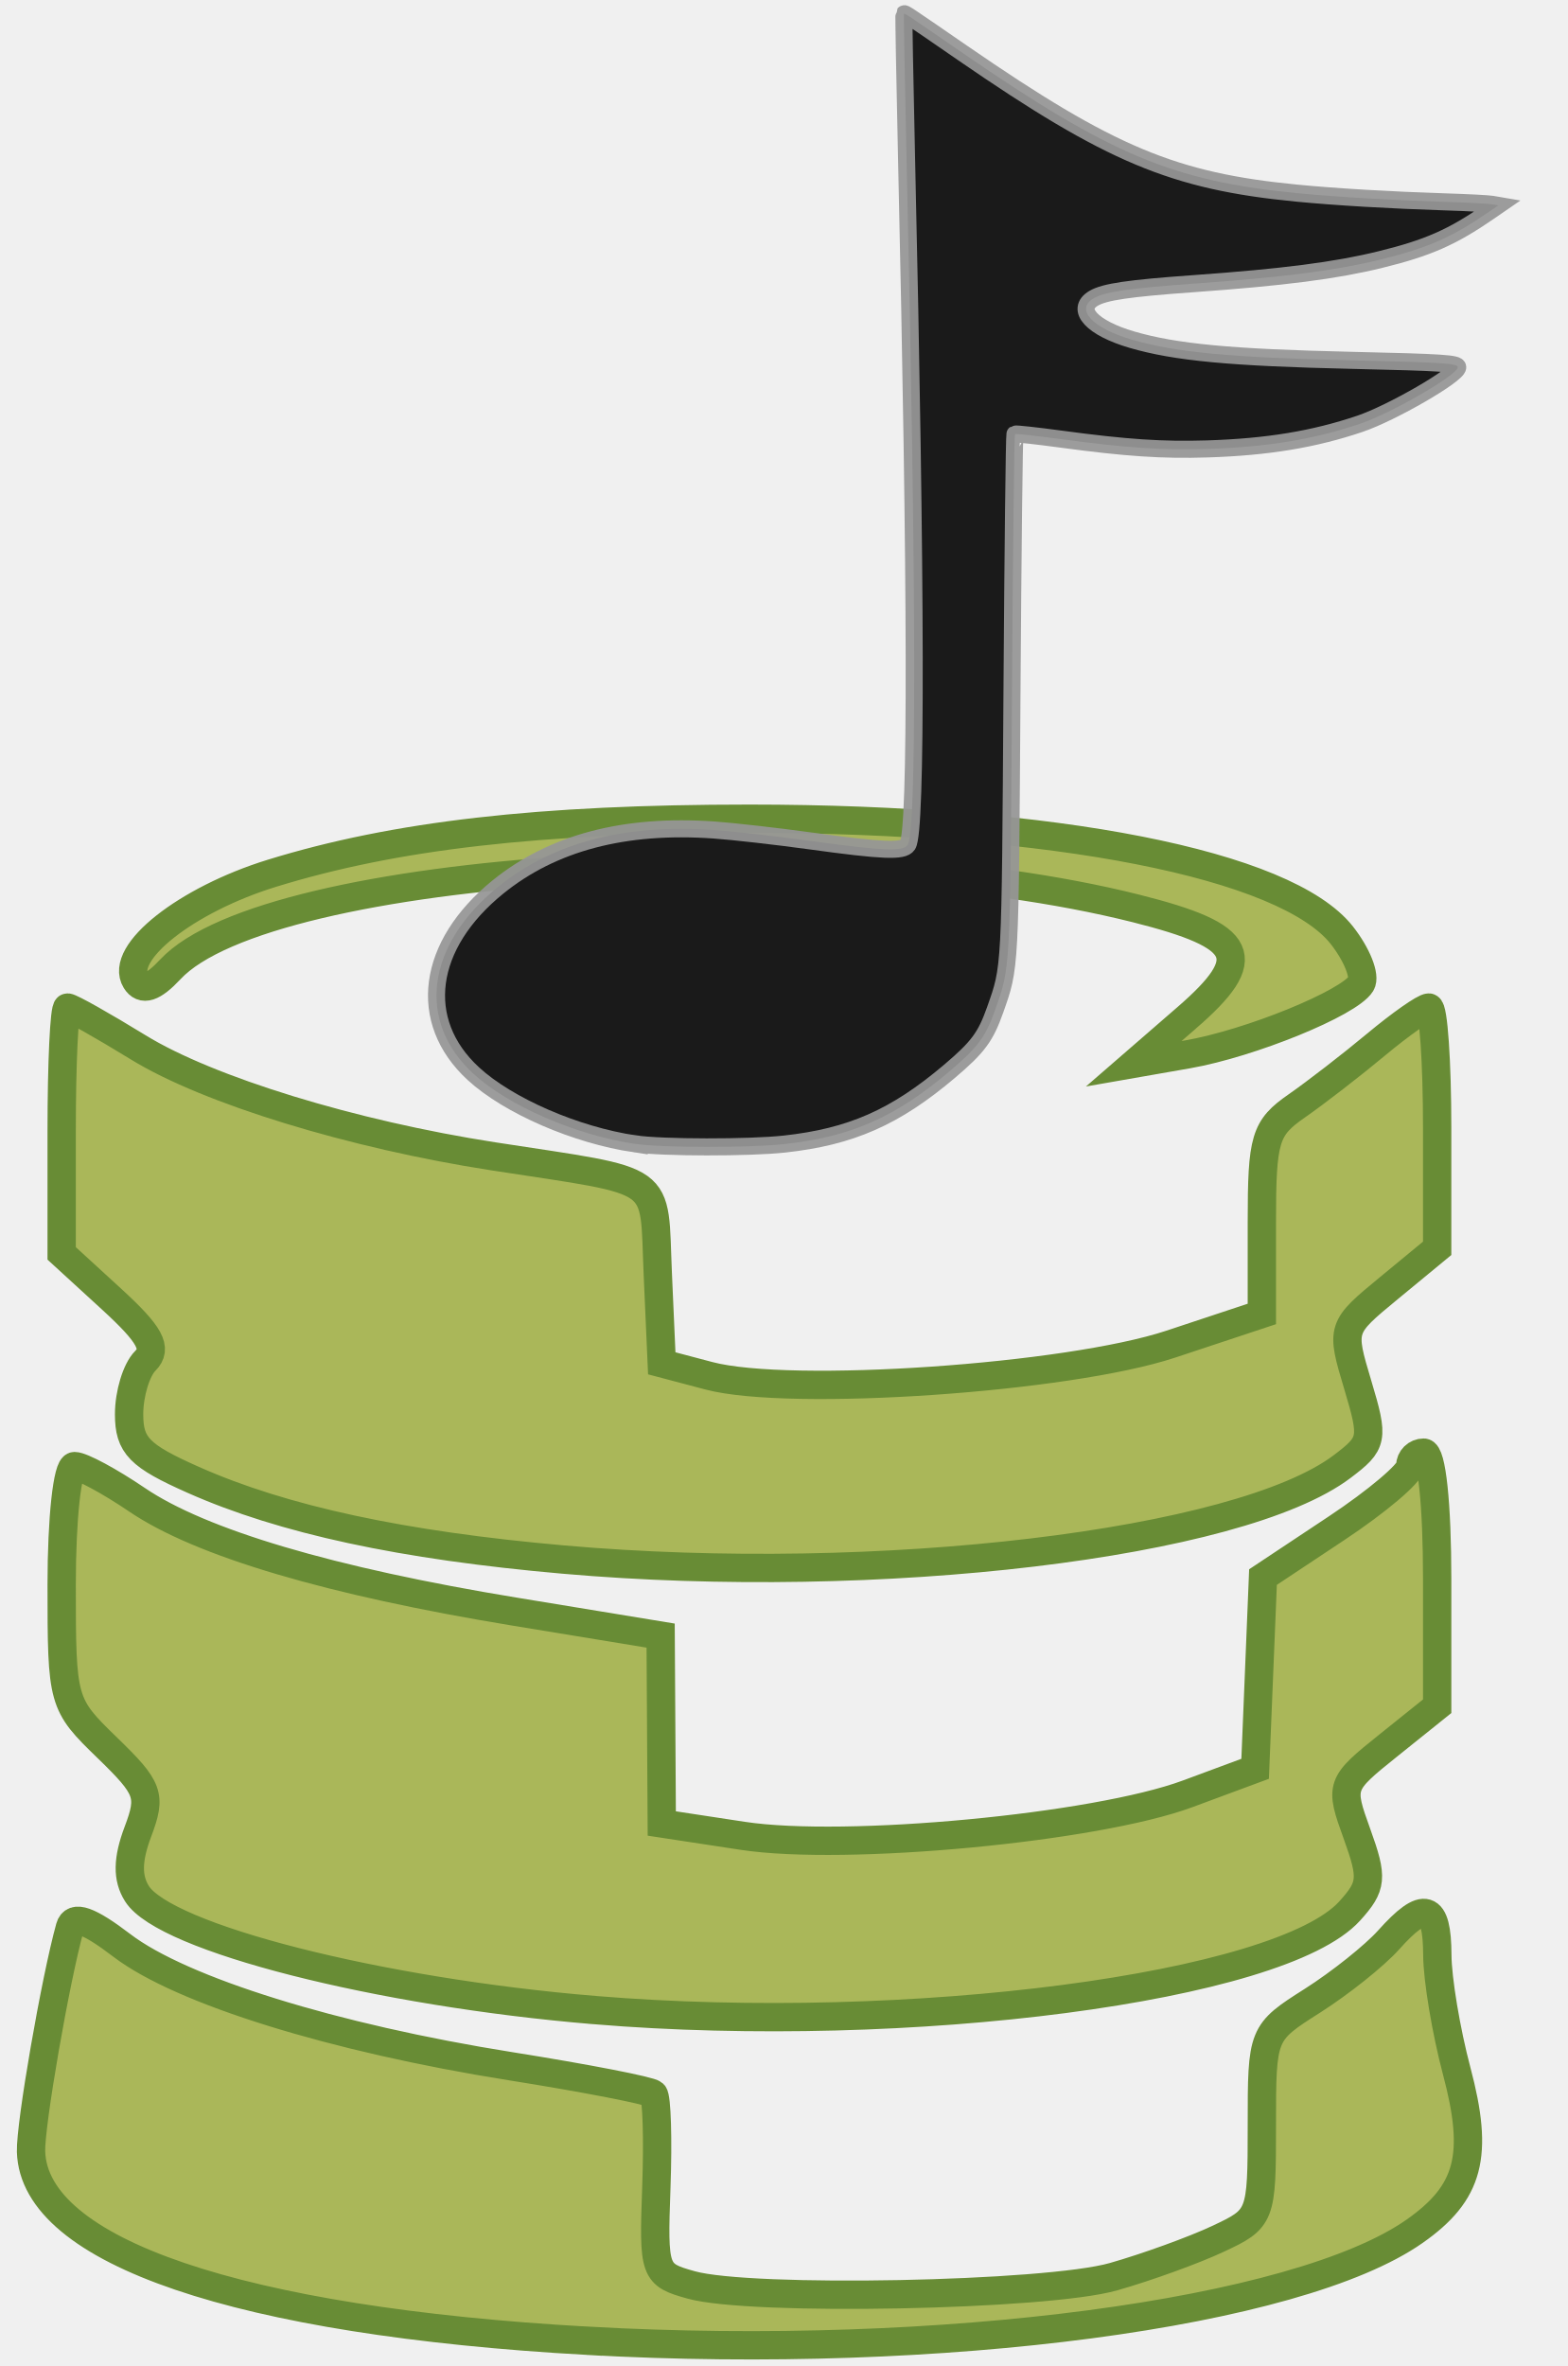
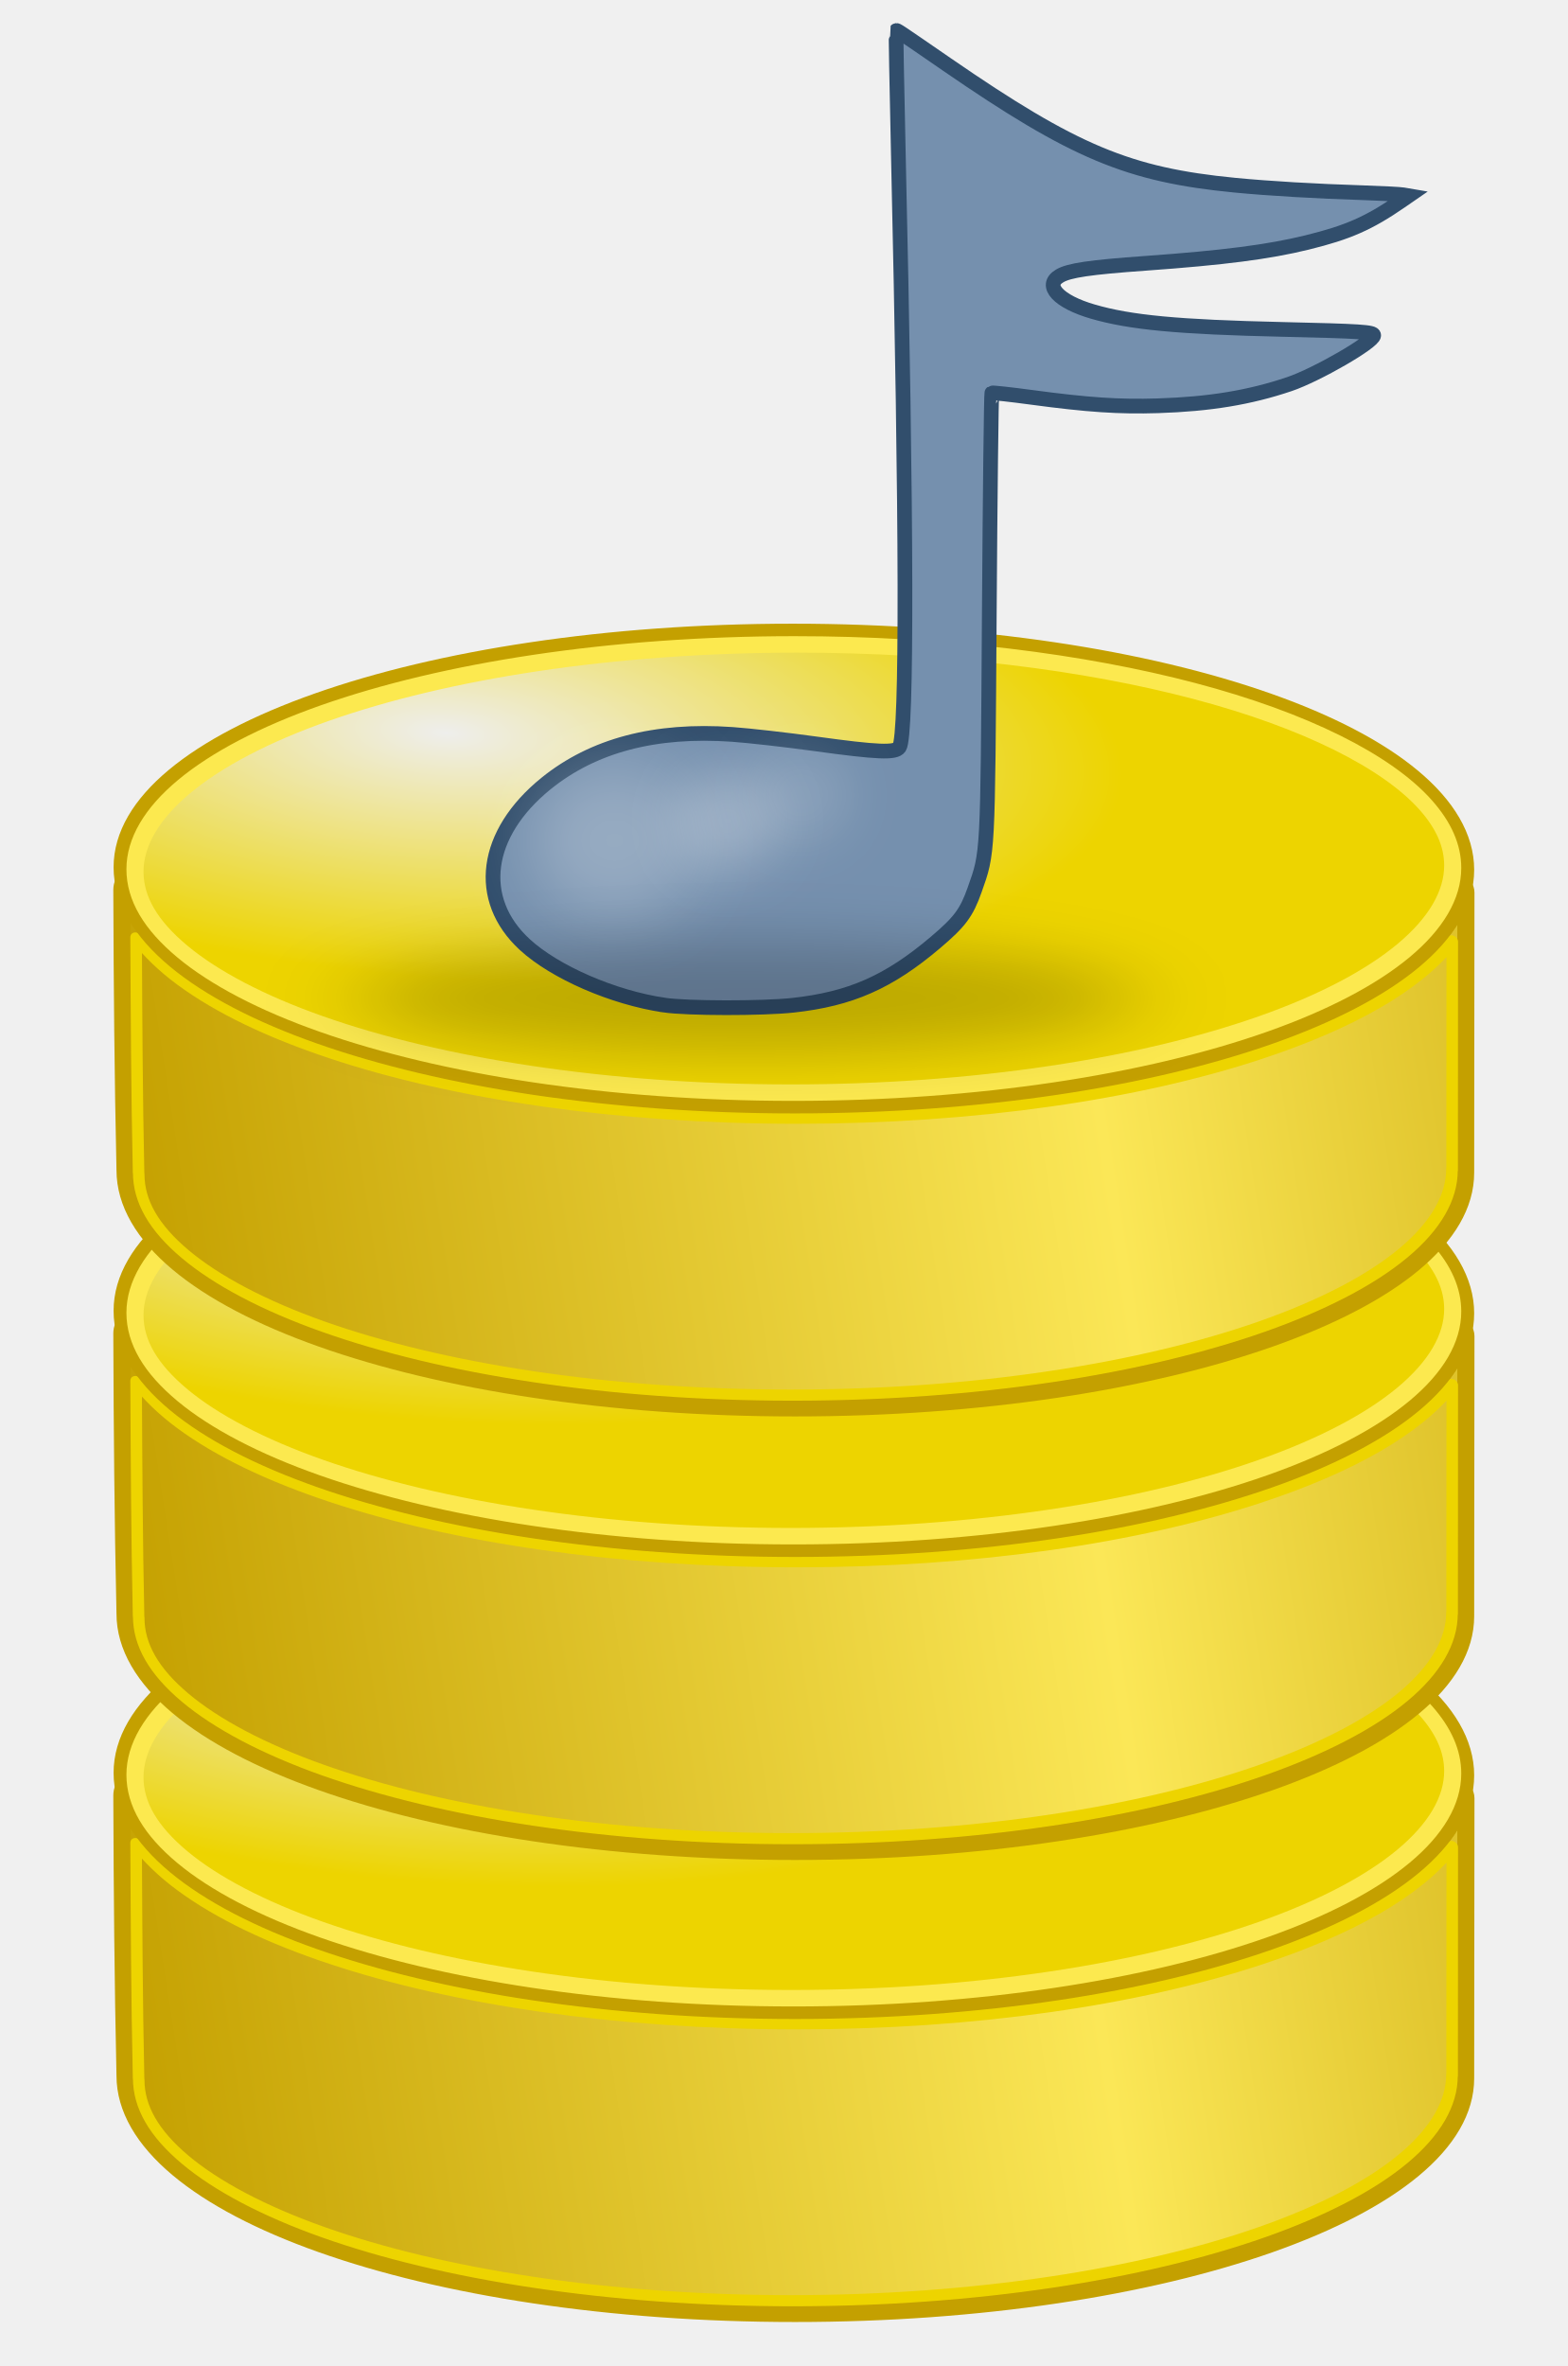
- <svg xmlns="http://www.w3.org/2000/svg" id="svg2" version="1.1" width="116.225" height="175.43">
+ <svg xmlns="http://www.w3.org/2000/svg" xmlns:xlink="http://www.w3.org/1999/xlink" id="svg2" version="1.1" width="116.225" height="175.43">
  <defs id="defs6">
-     </defs>
-   <path style="fill:#aab759;fill-opacity:1" d="m 43.573,173.561 c -25.831,-1.446 -41.051,-6.62 -41.271,-14.028 -0.059,-2.01 1.803,-12.741 2.888,-16.636 0.257,-0.923 1.389,-0.526 3.851,1.352 4.401,3.356 15.702,6.868 28.81,8.952 5.592,0.889 10.367,1.816 10.611,2.06 0.244,0.244 0.338,3.353 0.21,6.908 -0.229,6.315 -0.17,6.482 2.583,7.25 4.429,1.236 26.338,0.808 31.318,-0.611 2.475,-0.705 5.962,-1.968 7.75,-2.807 3.204,-1.502 3.25,-1.622 3.25,-8.398 0,-6.852 0.011,-6.881 3.75,-9.256 2.062,-1.311 4.607,-3.341 5.655,-4.513 2.647,-2.96 3.593,-2.666 3.607,1.12 0.007,1.788 0.653,5.658 1.436,8.602 1.67,6.275 0.944,9.034 -3.129,11.89 -8.692,6.095 -35.065,9.584 -61.319,8.114 z m 0.5,-24.523 c -15.992,-1.323 -31.852,-5.358 -33.915,-8.628 -0.73,-1.157 -0.709,-2.538 0.068,-4.597 1.019,-2.699 0.83,-3.216 -2.271,-6.222 -3.339,-3.236 -3.382,-3.392 -3.382,-12.082 0,-4.93 0.42,-8.804 0.956,-8.804 0.526,0 2.612,1.124 4.637,2.499 4.717,3.201 14.324,6.047 27.992,8.291 l 10.832,1.779 0.042,6.966 0.042,6.965 6,0.914 c 7.642,1.164 26.181,-0.587 33,-3.115 l 5,-1.854 0.292,-7.108 0.292,-7.108 5.458,-3.624 c 3.002,-1.993 5.458,-4.07 5.458,-4.614 0,-0.544 0.45,-0.99 1,-0.99 0.596,0 1,3.801 1,9.403 l 0,9.403 -3.631,2.913 c -3.585,2.876 -3.614,2.96 -2.312,6.561 1.181,3.266 1.124,3.863 -0.547,5.709 -5.129,5.668 -32.651,9.277 -56.01,7.344 z m -2.278,-33.4 c -11.97,-1.05 -20.805,-2.953 -27.472,-5.916 -4.005,-1.78 -4.75,-2.542 -4.75,-4.864 0,-1.514 0.539,-3.292 1.198,-3.951 0.93,-0.93 0.372,-1.954 -2.5,-4.585 l -3.698,-3.387 0,-9.115 c 0,-5.013 0.195,-9.115 0.434,-9.115 0.238,0 2.601,1.33 5.25,2.956 5.183,3.182 15.869,6.46 26.316,8.075 12.922,1.997 11.874,1.247 12.206,8.729 l 0.294,6.62 3.5,0.925 c 6.028,1.593 26.621,0.181 34.25,-2.348 l 6.75,-2.238 0,-6.813 c 0,-6.195 0.234,-6.976 2.583,-8.609 1.42,-0.988 4.067,-3.034 5.882,-4.547 1.815,-1.512 3.577,-2.75 3.917,-2.75 0.34,0 0.618,4.017 0.618,8.927 l 0,8.927 -3.577,2.949 c -3.57,2.943 -3.575,2.957 -2.311,7.176 1.205,4.021 1.148,4.317 -1.17,6.065 -7.613,5.742 -34.381,8.937 -57.719,6.889 z M 87.999,75.469 c 5.156,-4.474 4.421,-6.056 -3.766,-8.113 -23.281,-5.848 -64.362,-3.254 -71.606,4.522 -1.278,1.371 -2.06,1.625 -2.553,0.828 -1.266,-2.048 3.73,-5.992 10.07,-7.95 9.14,-2.823 19.88,-4.051 35.429,-4.051 22.616,0 39.793,3.378 43.932,8.641 1.122,1.427 1.764,3.042 1.425,3.59 -0.893,1.445 -8.212,4.428 -12.857,5.239 l -4,0.699 3.926,-3.406 z" id="path2842" />
-   <path id="path2816" d="m 43.573,173.561 c -25.831,-1.446 -41.051,-6.62 -41.271,-14.028 -0.059,-2.01 1.803,-12.741 2.888,-16.636 0.257,-0.923 1.389,-0.526 3.851,1.352 4.401,3.356 15.702,6.868 28.81,8.952 5.592,0.889 10.367,1.816 10.611,2.06 0.244,0.244 0.338,3.353 0.21,6.908 -0.229,6.315 -0.17,6.482 2.583,7.25 4.429,1.236 26.338,0.808 31.318,-0.611 2.475,-0.705 5.962,-1.968 7.75,-2.807 3.204,-1.502 3.25,-1.622 3.25,-8.398 0,-6.852 0.011,-6.881 3.75,-9.256 2.062,-1.311 4.607,-3.341 5.655,-4.513 2.647,-2.96 3.593,-2.666 3.607,1.12 0.007,1.788 0.653,5.658 1.436,8.602 1.67,6.275 0.944,9.034 -3.129,11.89 -8.692,6.095 -35.065,9.584 -61.319,8.114 z m 0.5,-24.523 c -15.992,-1.323 -31.852,-5.358 -33.915,-8.628 -0.73,-1.157 -0.709,-2.538 0.068,-4.597 1.019,-2.699 0.83,-3.216 -2.271,-6.222 -3.339,-3.236 -3.382,-3.392 -3.382,-12.082 0,-4.93 0.42,-8.804 0.956,-8.804 0.526,0 2.612,1.124 4.637,2.499 4.717,3.201 14.324,6.047 27.992,8.291 l 10.832,1.779 0.042,6.966 0.042,6.965 6,0.914 c 7.642,1.164 26.181,-0.587 33,-3.115 l 5,-1.854 0.292,-7.108 0.292,-7.108 5.458,-3.624 c 3.002,-1.993 5.458,-4.07 5.458,-4.614 0,-0.544 0.45,-0.99 1,-0.99 0.596,0 1,3.801 1,9.403 l 0,9.403 -3.631,2.913 c -3.585,2.876 -3.614,2.96 -2.312,6.561 1.181,3.266 1.124,3.863 -0.547,5.709 -5.129,5.668 -32.651,9.277 -56.01,7.344 z m -2.278,-33.4 c -11.97,-1.05 -20.805,-2.953 -27.472,-5.916 -4.005,-1.78 -4.75,-2.542 -4.75,-4.864 0,-1.514 0.539,-3.292 1.198,-3.951 0.93,-0.93 0.372,-1.954 -2.5,-4.585 l -3.698,-3.387 0,-9.115 c 0,-5.013 0.195,-9.115 0.434,-9.115 0.238,0 2.601,1.33 5.25,2.956 5.183,3.182 15.869,6.46 26.316,8.075 12.922,1.997 11.874,1.247 12.206,8.729 l 0.294,6.62 3.5,0.925 c 6.028,1.593 26.621,0.181 34.25,-2.348 l 6.75,-2.238 0,-6.813 c 0,-6.195 0.234,-6.976 2.583,-8.609 1.42,-0.988 4.067,-3.034 5.882,-4.547 1.815,-1.512 3.577,-2.75 3.917,-2.75 0.34,0 0.618,4.017 0.618,8.927 l 0,8.927 -3.577,2.949 c -3.57,2.943 -3.575,2.957 -2.311,7.176 1.205,4.021 1.148,4.317 -1.17,6.065 -7.613,5.742 -34.381,8.937 -57.719,6.889 z M 87.999,75.469 c 5.156,-4.474 4.421,-6.056 -3.766,-8.113 -23.281,-5.848 -64.362,-3.254 -71.606,4.522 -1.278,1.371 -2.06,1.625 -2.553,0.828 -1.266,-2.048 3.73,-5.992 10.07,-7.95 9.14,-2.823 19.88,-4.051 35.429,-4.051 22.616,0 39.793,3.378 43.932,8.641 1.122,1.427 1.764,3.042 1.425,3.59 -0.893,1.445 -8.212,4.428 -12.857,5.239 l -4,0.699 3.926,-3.406 z" style="fill:none;stroke:#688c35;stroke-width:2.1;stroke-miterlimit:4;stroke-opacity:1;stroke-dasharray:none" />
-   <path style="fill:#1a1a1a;fill-opacity:1;stroke:#969696;stroke-width:1.264;stroke-miterlimit:4;stroke-opacity:0.933;stroke-dasharray:none" d="m 47.085,84.814 c -4.378,-0.644 -9.399,-2.825 -11.986,-5.206 -4.23,-3.895 -3.483,-9.545 1.83,-13.845 4.057,-3.283 9.388,-4.688 16.015,-4.222 1.431,0.1 4.655,0.466 7.165,0.812 5.341,0.736 6.872,0.798 7.205,0.292 C 67.983,61.631 67.95,43.449 67.221,11.497 67.091,5.773 67.007,1.064 67.035,1.032 c 0.056,-0.062 -0.003,-0.103 4.365,2.907 10.928,7.526 15.619,9.493 24.752,10.38 2.925,0.283 6.929,0.519 11.074,0.651 1.603,0.05 3.132,0.13 3.398,0.175 l 0.484,0.083 -0.678,0.467 c -2.754,1.899 -4.537,2.684 -8.061,3.549 -3.305,0.812 -7.182,1.312 -13.892,1.791 -4.79,0.343 -6.576,0.605 -7.383,1.086 -1.383,0.823 -0.101,2.205 2.842,3.064 3.229,0.942 7.341,1.329 16.282,1.532 6.773,0.154 7.882,0.227 7.882,0.512 0,0.567 -4.894,3.397 -7.255,4.194 -3.414,1.153 -6.853,1.72 -11.3,1.862 -3.332,0.106 -6.04,-0.075 -10.88,-0.728 -1.817,-0.245 -3.347,-0.412 -3.4,-0.372 -0.055,0.039 -0.153,8.671 -0.222,19.18 -0.136,20.76 -0.11,20.288 -1.252,23.522 -0.703,1.992 -1.275,2.762 -3.375,4.542 -4.027,3.413 -7.307,4.859 -12.248,5.399 -2.621,0.287 -9.091,0.279 -11.084,-0.017 z" id="path2818-0-9" />
+     <linearGradient xlink:href="#linearGradient5707" id="linearGradient5891" gradientUnits="userSpaceOnUse" gradientTransform="translate(-9.0459361e-7,-1.5967069e-6)" x1="65.619" y1="226.393" x2="205.773" y2="-10.912" />
+     <linearGradient id="linearGradient5707">
+       <stop id="stop5709" offset="0" style="stop-color:#c4a000;stop-opacity:1" />
+       <stop style="stop-color:#fbe757;stop-opacity:1" offset="0.569" id="stop5711" />
+       <stop id="stop5713" offset="1" style="stop-color:#c4a000;stop-opacity:1" />
+     </linearGradient>
+     <radialGradient xlink:href="#linearGradient5559" id="radialGradient5893" gradientUnits="userSpaceOnUse" gradientTransform="matrix(0.4931095,0.401527,-0.9436331,1.390155,142.896,-75.52026)" cx="56.132" cy="137.943" fx="56.132" fy="137.943" r="63.208" />
+     <linearGradient id="linearGradient5559">
+       <stop id="stop5561" offset="0" style="stop-color:#eeeeec;stop-opacity:1" />
+       <stop style="stop-color:#edd400;stop-opacity:1" offset="1" id="stop5563" />
+     </linearGradient>
+     <radialGradient xlink:href="#linearGradient5559" id="radialGradient5895" gradientUnits="userSpaceOnUse" gradientTransform="matrix(0.4931095,0.401527,-0.9436331,1.390155,142.896,-75.52026)" cx="56.132" cy="137.943" fx="56.132" fy="137.943" r="63.208" />
+     <linearGradient id="linearGradient3225">
+       <stop id="stop3227" offset="0" style="stop-color:#eeeeec;stop-opacity:1" />
+       <stop style="stop-color:#edd400;stop-opacity:1" offset="1" id="stop3229" />
+     </linearGradient>
+     <linearGradient xlink:href="#linearGradient5707-4" id="linearGradient5697-4" gradientUnits="userSpaceOnUse" gradientTransform="translate(-9.0459361e-7,-1.5967069e-6)" x1="65.619" y1="226.393" x2="205.773" y2="-10.912" />
+     <linearGradient id="linearGradient5707-4">
+       <stop id="stop5709-8" offset="0" style="stop-color:#c4a000;stop-opacity:1" />
+       <stop style="stop-color:#fbe757;stop-opacity:1" offset="0.569" id="stop5711-1" />
+       <stop id="stop5713-6" offset="1" style="stop-color:#c4a000;stop-opacity:1" />
+     </linearGradient>
+     <radialGradient xlink:href="#linearGradient5559-9" id="radialGradient5567-0" gradientUnits="userSpaceOnUse" gradientTransform="matrix(0.4931095,0.401527,-0.9436331,1.390155,142.896,-75.52026)" cx="56.132" cy="137.943" fx="56.132" fy="137.943" r="63.208" />
+     <linearGradient id="linearGradient5559-9">
+       <stop id="stop5561-13" offset="0" style="stop-color:#eeeeec;stop-opacity:1" />
+       <stop style="stop-color:#edd400;stop-opacity:1" offset="1" id="stop5563-8" />
+     </linearGradient>
+     <radialGradient r="63.208" fy="137.943" fx="56.132" cy="137.943" cx="56.132" gradientTransform="matrix(0.4931095,0.401527,-0.9436331,1.390155,142.896,-75.52026)" gradientUnits="userSpaceOnUse" id="radialGradient5754-9" xlink:href="#linearGradient5559-9" />
+     <linearGradient id="linearGradient3241">
+       <stop id="stop3243" offset="0" style="stop-color:#eeeeec;stop-opacity:1" />
+       <stop style="stop-color:#edd400;stop-opacity:1" offset="1" id="stop3245" />
+     </linearGradient>
+     <linearGradient xlink:href="#linearGradient5707-1" id="linearGradient5697-8" gradientUnits="userSpaceOnUse" gradientTransform="translate(-9.0459361e-7,-1.5967069e-6)" x1="65.619" y1="226.393" x2="205.773" y2="-10.912" />
+     <linearGradient id="linearGradient5707-1">
+       <stop id="stop5709-5" offset="0" style="stop-color:#c4a000;stop-opacity:1" />
+       <stop style="stop-color:#fbe757;stop-opacity:1" offset="0.569" id="stop5711-2" />
+       <stop id="stop5713-7" offset="1" style="stop-color:#c4a000;stop-opacity:1" />
+     </linearGradient>
+     <radialGradient xlink:href="#linearGradient5559-83" id="radialGradient5567-9" gradientUnits="userSpaceOnUse" gradientTransform="matrix(0.4931095,0.401527,-0.9436331,1.390155,142.896,-75.52026)" cx="56.132" cy="137.943" fx="56.132" fy="137.943" r="63.208" />
+     <linearGradient id="linearGradient5559-83">
+       <stop id="stop5561-3" offset="0" style="stop-color:#eeeeec;stop-opacity:1" />
+       <stop style="stop-color:#edd400;stop-opacity:1" offset="1" id="stop5563-4" />
+     </linearGradient>
+     <radialGradient r="63.208" fy="137.943" fx="56.132" cy="137.943" cx="56.132" gradientTransform="matrix(0.4931095,0.401527,-0.9436331,1.390155,142.896,-75.52026)" gradientUnits="userSpaceOnUse" id="radialGradient5754-3" xlink:href="#linearGradient5559-83" />
+     <linearGradient id="linearGradient3257">
+       <stop id="stop3259" offset="0" style="stop-color:#eeeeec;stop-opacity:1" />
+       <stop style="stop-color:#edd400;stop-opacity:1" offset="1" id="stop3261" />
+     </linearGradient>
+     <radialGradient r="63.208" fy="137.943" fx="56.132" cy="137.943" cx="56.132" gradientTransform="matrix(0.4931095,0.401527,-0.9436331,1.390155,142.896,-75.52026)" gradientUnits="userSpaceOnUse" id="radialGradient3278" xlink:href="#linearGradient5559-83" />
+     <linearGradient xlink:href="#linearGradient5369" id="linearGradient5377" x1="298.356" y1="621.084" x2="310.772" y2="627.605" gradientUnits="userSpaceOnUse" />
+     <linearGradient id="linearGradient5369">
+       <stop style="stop-color:#ffffff;stop-opacity:1;" offset="0" id="stop5371" />
+       <stop style="stop-color:#ffffff;stop-opacity:1;" offset="1" id="stop5373" />
+     </linearGradient>
+     <linearGradient xlink:href="#linearGradient5369" id="linearGradient5395" x1="298.356" y1="621.084" x2="310.772" y2="627.605" gradientUnits="userSpaceOnUse" />
+     <linearGradient id="linearGradient5397">
+       <stop style="stop-color:#ffffff;stop-opacity:1;" offset="0" id="stop5399" />
+       <stop style="stop-color:#ffffff;stop-opacity:1;" offset="1" id="stop5401" />
+     </linearGradient>
+     <filter color-interpolation-filters="sRGB" id="filter6355" x="-0.441" width="1.883" y="-0.524" height="2.048">
+       <feGaussianBlur stdDeviation="1.529" id="feGaussianBlur6357" />
+     </filter>
+     <linearGradient xlink:href="#linearGradient5369" id="linearGradient5405" x1="298.356" y1="621.084" x2="310.772" y2="627.605" gradientUnits="userSpaceOnUse" />
+     <linearGradient id="linearGradient5407">
+       <stop style="stop-color:#ffffff;stop-opacity:1;" offset="0" id="stop5409" />
+       <stop style="stop-color:#ffffff;stop-opacity:1;" offset="1" id="stop5411" />
+     </linearGradient>
+     <filter color-interpolation-filters="sRGB" id="filter3863" x="-0.544" width="2.089" y="-0.646" height="2.293">
+       <feGaussianBlur stdDeviation="1.885" id="feGaussianBlur3865" />
+     </filter>
+     <linearGradient xlink:href="#linearGradient5369" id="linearGradient5415" x1="298.356" y1="621.084" x2="310.772" y2="627.605" gradientUnits="userSpaceOnUse" />
+     <linearGradient id="linearGradient5417">
+       <stop style="stop-color:#ffffff;stop-opacity:1;" offset="0" id="stop5419" />
+       <stop style="stop-color:#ffffff;stop-opacity:1;" offset="1" id="stop5421" />
+     </linearGradient>
+     <filter color-interpolation-filters="sRGB" id="filter3863-7" x="-0.544" width="2.089" y="-0.646" height="2.293">
+       <feGaussianBlur stdDeviation="1.885" id="feGaussianBlur3865-8" />
+     </filter>
+     <linearGradient y2="627.605" x2="310.772" y1="621.084" x1="298.356" gradientUnits="userSpaceOnUse" id="linearGradient5430" xlink:href="#linearGradient5369" />
+     <linearGradient y2="627.605" x2="310.772" y1="621.084" x1="298.356" gradientUnits="userSpaceOnUse" id="linearGradient5432" xlink:href="#linearGradient5369" />
+     <linearGradient y2="627.605" x2="310.772" y1="621.084" x1="298.356" gradientUnits="userSpaceOnUse" id="linearGradient5434" xlink:href="#linearGradient5369" />
+     <linearGradient xlink:href="#linearGradient5369" id="linearGradient2949" gradientUnits="userSpaceOnUse" x1="298.356" y1="621.084" x2="310.772" y2="627.605" />
+     <linearGradient xlink:href="#linearGradient5369" id="linearGradient2951" gradientUnits="userSpaceOnUse" x1="298.356" y1="621.084" x2="310.772" y2="627.605" />
+     <linearGradient xlink:href="#linearGradient5369" id="linearGradient2953" gradientUnits="userSpaceOnUse" x1="298.356" y1="621.084" x2="310.772" y2="627.605" />
+     <linearGradient xlink:href="#linearGradient5369" id="linearGradient2955" gradientUnits="userSpaceOnUse" x1="298.356" y1="621.084" x2="310.772" y2="627.605" />
+     <filter color-interpolation-filters="sRGB" id="filter6361" x="-0.149" width="1.298" y="-0.613" height="2.225">
+       <feGaussianBlur stdDeviation="1.918" id="feGaussianBlur6363" />
+     </filter>
+   </defs>
+   <rect style="opacity:1;fill:#ffffff;fill-opacity:1;stroke:none" id="rect3616" width="87.051" height="99.254" x="-154.847" y="99.227" rx="3.541" ry="48.542" />
+   <g transform="matrix(0.2993488,0.3934946,-0.3676259,0.2324013,71.99259,73.34434)" style="display:inline" id="g5715-7">
+     <path id="path5485-7-8" d="m 33.619,198.277 c 0.189,0.404 0.503,0.759 0.853,1.044 12.568,10.164 23.576,18.979 35.896,28.588 16.627,13.539 54.079,-16.018 83.924,-66.551 29.845,-50.532 40.549,-102.511 23.921,-116.05 L 142.596,16.248 c -0.277,-0.226 -0.626,-0.36 -0.971,-0.383 13.718,16.014 2.704,65.718 -25.876,114.109 -28.691,48.578 -64.622,78.116 -82.129,68.303 z" style="color:#000000;fill:url(#linearGradient5697-8);fill-opacity:1;stroke:#c4a000;stroke-width:2.674;stroke-linecap:butt;stroke-linejoin:round;stroke-miterlimit:4;stroke-opacity:1;stroke-dashoffset:0;marker:none;visibility:visible;display:inline;overflow:visible;enable-background:accumulate" />
+     <path d="m 141.25,17.875 c 9.1e-4,-0.018 -0.009,0.467 0.062,0.062 L 141.25,17.875 z m 6.562,5.375 c 2.941,9.519 2.254,22.72 -1.188,38 -4.674,20.753 -14.672,45.415 -29.062,69.781 -14.447,24.461 -30.694,44.171 -45.719,56.625 -7.512,6.227 -14.706,10.666 -21.344,12.938 -3.096,1.06 -6.099,1.587 -8.938,1.625 10.196,8.218 19.787,15.967 30.125,24.031 a 2.117,2.117 0 0 1 0.031,0 c 3.563,2.901 8.147,3.576 14.031,2.031 5.885,-1.545 12.879,-5.392 20.312,-11.281 14.867,-11.779 31.589,-31.631 46.406,-56.719 14.817,-25.088 24.856,-50.558 29.125,-71.25 2.134,-10.346 2.829,-19.512 2,-26.75 -0.829,-7.238 -3.162,-12.417 -6.719,-15.312 a 2.117,2.117 0 0 1 0,-0.031 L 147.812,23.25 z" id="path5695-2" style="color:#000000;fill:none;stroke:#edd400;stroke-width:1.807;stroke-linecap:butt;stroke-linejoin:round;stroke-miterlimit:4;stroke-opacity:1;stroke-dashoffset:0;marker:none;visibility:visible;display:inline;overflow:visible;enable-background:accumulate" xlink:href="#path5485-7-8" />
+     <path id="path5485-8" d="m 139.679,13.932 c 16.627,13.539 5.912,65.479 -23.933,116.012 -29.845,50.532 -67.518,80.521 -84.145,66.982 C 14.974,183.387 25.689,131.446 55.533,80.914 85.378,30.381 123.052,0.392 139.679,13.932 z" style="color:#000000;fill:url(#radialGradient5567-9);fill-opacity:1;stroke:#c4a000;stroke-width:2.674;stroke-linecap:butt;stroke-linejoin:round;stroke-miterlimit:4;stroke-opacity:1;stroke-dashoffset:0;marker:none;visibility:visible;display:inline;overflow:visible;enable-background:accumulate" />
+     <path d="M 128.438,12.781 C 119.767,13.51 107.846,20.459 95.25,32.5 82.654,44.541 69.324,61.547 57.281,81.938 42.46,107.033 32.396,132.514 28.125,153.219 c -2.136,10.352 -2.8,19.499 -1.969,26.75 0.831,7.251 3.138,12.491 6.719,15.406 3.58,2.915 8.229,3.526 14.156,1.938 5.927,-1.589 12.934,-5.488 20.406,-11.438 14.945,-11.899 31.741,-31.873 46.562,-56.969 14.822,-25.095 24.885,-50.553 29.156,-71.25 2.136,-10.348 2.8,-19.502 1.969,-26.75 -0.831,-7.248 -3.138,-12.491 -6.719,-15.406 -2.684,-2.185 -5.971,-3.055 -9.969,-2.719 z" id="path5565-84" style="color:#000000;fill:url(#radialGradient3278);fill-opacity:1;stroke:#fce94f;stroke-width:2.674;stroke-linecap:butt;stroke-linejoin:round;stroke-miterlimit:4;stroke-opacity:1;stroke-dashoffset:0;marker:none;visibility:visible;display:inline;overflow:visible;enable-background:accumulate" xlink:href="#path5485-8" />
+   </g>
+   <g transform="matrix(0.2993488,0.3934946,-0.3676259,0.2324013,71.99259,39.08645)" style="display:inline" id="g5715-8">
+     <path id="path5485-7-3" d="m 33.619,198.277 c 0.189,0.404 0.503,0.759 0.853,1.044 12.568,10.164 23.576,18.979 35.896,28.588 16.627,13.539 54.079,-16.018 83.924,-66.551 29.845,-50.532 40.549,-102.511 23.921,-116.05 L 142.596,16.248 c -0.277,-0.226 -0.626,-0.36 -0.971,-0.383 13.718,16.014 2.704,65.718 -25.876,114.109 -28.691,48.578 -64.622,78.116 -82.129,68.303 z" style="color:#000000;fill:url(#linearGradient5697-4);fill-opacity:1;stroke:#c4a000;stroke-width:2.674;stroke-linecap:butt;stroke-linejoin:round;stroke-miterlimit:4;stroke-opacity:1;stroke-dashoffset:0;marker:none;visibility:visible;display:inline;overflow:visible;enable-background:accumulate" />
+     <path d="m 141.25,17.875 c 9.1e-4,-0.018 -0.009,0.467 0.062,0.062 L 141.25,17.875 z m 6.562,5.375 c 2.941,9.519 2.254,22.72 -1.188,38 -4.674,20.753 -14.672,45.415 -29.062,69.781 -14.447,24.461 -30.694,44.171 -45.719,56.625 -7.512,6.227 -14.706,10.666 -21.344,12.938 -3.096,1.06 -6.099,1.587 -8.938,1.625 10.196,8.218 19.787,15.967 30.125,24.031 a 2.117,2.117 0 0 1 0.031,0 c 3.563,2.901 8.147,3.576 14.031,2.031 5.885,-1.545 12.879,-5.392 20.312,-11.281 14.867,-11.779 31.589,-31.631 46.406,-56.719 14.817,-25.088 24.856,-50.558 29.125,-71.25 2.134,-10.346 2.829,-19.512 2,-26.75 -0.829,-7.238 -3.162,-12.417 -6.719,-15.312 a 2.117,2.117 0 0 1 0,-0.031 L 147.812,23.25 z" id="path5695-5" style="color:#000000;fill:none;stroke:#edd400;stroke-width:1.807;stroke-linecap:butt;stroke-linejoin:round;stroke-miterlimit:4;stroke-opacity:1;stroke-dashoffset:0;marker:none;visibility:visible;display:inline;overflow:visible;enable-background:accumulate" xlink:href="#path5485-7-3" />
+     <path id="path5485-9" d="m 139.679,13.932 c 16.627,13.539 5.912,65.479 -23.933,116.012 -29.845,50.532 -67.518,80.521 -84.145,66.982 C 14.974,183.387 25.689,131.446 55.533,80.914 85.378,30.381 123.052,0.392 139.679,13.932 z" style="color:#000000;fill:url(#radialGradient5567-0);fill-opacity:1;stroke:#c4a000;stroke-width:2.674;stroke-linecap:butt;stroke-linejoin:round;stroke-miterlimit:4;stroke-opacity:1;stroke-dashoffset:0;marker:none;visibility:visible;display:inline;overflow:visible;enable-background:accumulate" />
+     <path d="M 128.438,12.781 C 119.767,13.51 107.846,20.459 95.25,32.5 82.654,44.541 69.324,61.547 57.281,81.938 42.46,107.033 32.396,132.514 28.125,153.219 c -2.136,10.352 -2.8,19.499 -1.969,26.75 0.831,7.251 3.138,12.491 6.719,15.406 3.58,2.915 8.229,3.526 14.156,1.938 5.927,-1.589 12.934,-5.488 20.406,-11.438 14.945,-11.899 31.741,-31.873 46.562,-56.969 14.822,-25.095 24.885,-50.553 29.156,-71.25 2.136,-10.348 2.8,-19.502 1.969,-26.75 -0.831,-7.248 -3.138,-12.491 -6.719,-15.406 -2.684,-2.185 -5.971,-3.055 -9.969,-2.719 z" id="path5565-8" style="color:#000000;fill:url(#radialGradient5754-9);fill-opacity:1;stroke:#fce94f;stroke-width:2.674;stroke-linecap:butt;stroke-linejoin:round;stroke-miterlimit:4;stroke-opacity:1;stroke-dashoffset:0;marker:none;visibility:visible;display:inline;overflow:visible;enable-background:accumulate" xlink:href="#path5485-9" />
+   </g>
+   <g style="display:inline" id="g5715" transform="matrix(0.2993488,0.3934946,-0.3676259,0.2324013,71.99259,6.198888)">
+     <path id="path5485-7" d="m 33.619,198.277 c 0.189,0.404 0.503,0.759 0.853,1.044 12.568,10.164 23.576,18.979 35.896,28.588 16.627,13.539 54.079,-16.018 83.924,-66.551 29.845,-50.532 40.549,-102.511 23.921,-116.05 L 142.596,16.248 c -0.277,-0.226 -0.626,-0.36 -0.971,-0.383 13.718,16.014 2.704,65.718 -25.876,114.109 -28.691,48.578 -64.622,78.116 -82.129,68.303 z" style="color:#000000;fill:url(#linearGradient5891);fill-opacity:1;stroke:#c4a000;stroke-width:2.674;stroke-linecap:butt;stroke-linejoin:round;stroke-miterlimit:4;stroke-opacity:1;stroke-dashoffset:0;marker:none;visibility:visible;display:inline;overflow:visible;enable-background:accumulate" />
+     <path d="m 141.25,17.875 c 9.1e-4,-0.018 -0.009,0.467 0.062,0.062 L 141.25,17.875 z m 6.562,5.375 c 2.941,9.519 2.254,22.72 -1.188,38 -4.674,20.753 -14.672,45.415 -29.062,69.781 -14.447,24.461 -30.694,44.171 -45.719,56.625 -7.512,6.227 -14.706,10.666 -21.344,12.938 -3.096,1.06 -6.099,1.587 -8.938,1.625 10.196,8.218 19.787,15.967 30.125,24.031 a 2.117,2.117 0 0 1 0.031,0 c 3.563,2.901 8.147,3.576 14.031,2.031 5.885,-1.545 12.879,-5.392 20.312,-11.281 14.867,-11.779 31.589,-31.631 46.406,-56.719 14.817,-25.088 24.856,-50.558 29.125,-71.25 2.134,-10.346 2.829,-19.512 2,-26.75 -0.829,-7.238 -3.162,-12.417 -6.719,-15.312 a 2.117,2.117 0 0 1 0,-0.031 L 147.812,23.25 z" id="path5695" style="color:#000000;fill:none;stroke:#edd400;stroke-width:1.807;stroke-linecap:butt;stroke-linejoin:round;stroke-miterlimit:4;stroke-opacity:1;stroke-dashoffset:0;marker:none;visibility:visible;display:inline;overflow:visible;enable-background:accumulate" xlink:href="#path5485-7" />
+     <path id="path5485" d="m 139.679,13.932 c 16.627,13.539 5.912,65.479 -23.933,116.012 -29.845,50.532 -67.518,80.521 -84.145,66.982 C 14.974,183.387 25.689,131.446 55.533,80.914 85.378,30.381 123.052,0.392 139.679,13.932 z" style="color:#000000;fill:url(#radialGradient5893);fill-opacity:1;stroke:#c4a000;stroke-width:2.674;stroke-linecap:butt;stroke-linejoin:round;stroke-miterlimit:4;stroke-opacity:1;stroke-dashoffset:0;marker:none;visibility:visible;display:inline;overflow:visible;enable-background:accumulate" />
+     <path d="M 128.438,12.781 C 119.767,13.51 107.846,20.459 95.25,32.5 82.654,44.541 69.324,61.547 57.281,81.938 42.46,107.033 32.396,132.514 28.125,153.219 c -2.136,10.352 -2.8,19.499 -1.969,26.75 0.831,7.251 3.138,12.491 6.719,15.406 3.58,2.915 8.229,3.526 14.156,1.938 5.927,-1.589 12.934,-5.488 20.406,-11.438 14.945,-11.899 31.741,-31.873 46.562,-56.969 14.822,-25.095 24.885,-50.553 29.156,-71.25 2.136,-10.348 2.8,-19.502 1.969,-26.75 -0.831,-7.248 -3.138,-12.491 -6.719,-15.406 -2.684,-2.185 -5.971,-3.055 -9.969,-2.719 z" id="path5565" style="color:#000000;fill:url(#radialGradient5895);fill-opacity:1;stroke:#fce94f;stroke-width:2.674;stroke-linecap:butt;stroke-linejoin:round;stroke-miterlimit:4;stroke-opacity:1;stroke-dashoffset:0;marker:none;visibility:visible;display:inline;overflow:visible;enable-background:accumulate" xlink:href="#path5485" />
+   </g>
+   <g id="g2942" transform="matrix(0.2913086,0,0,0.2913086,54.83412,20.34142)">
+     <path style="fill:#7590ae;fill-opacity:1;stroke:#314e6c;stroke-width:3.741;stroke-miterlimit:4;stroke-opacity:1;stroke-dasharray:none" d="m -19.172,185.996 c -12.961,-1.905 -27.824,-8.361 -35.481,-15.412 -12.523,-11.531 -10.312,-28.256 5.418,-40.985 12.009,-9.718 27.79,-13.879 47.41,-12.498 4.235,0.297 13.78,1.379 21.209,2.403 15.811,2.179 20.342,2.362 21.33,0.864 1.979,-3.001 1.88,-56.826 -0.278,-151.414 -0.386,-16.945 -0.635,-30.886 -0.551,-30.98 0.165,-0.184 -0.01,-0.304 12.922,8.605 32.35,22.28 46.237,28.104 73.275,30.727 8.66,0.839 20.512,1.537 32.784,1.927 4.745,0.151 9.272,0.385 10.06,0.519 l 1.432,0.245 -2.007,1.385 c -8.151,5.621 -13.431,7.945 -23.863,10.507 -9.784,2.403 -21.26,3.883 -41.123,5.303 -14.18,1.015 -19.467,1.791 -21.856,3.214 -4.094,2.437 -0.298,6.528 8.413,9.069 9.558,2.788 21.732,3.934 48.199,4.537 20.05,0.456 23.334,0.67 23.334,1.515 0,1.679 -14.487,10.055 -21.476,12.416 -10.105,3.414 -20.288,5.092 -33.45,5.511 -9.863,0.313 -17.88,-0.222 -32.209,-2.154 -5.378,-0.725 -9.907,-1.219 -10.065,-1.101 -0.157,0.121 -0.453,25.669 -0.659,56.778 -0.401,61.457 -0.327,60.058 -3.706,69.632 -2.082,5.898 -3.775,8.177 -9.992,13.445 -11.92,10.102 -21.63,14.383 -36.258,15.984 -7.759,0.85 -26.912,0.825 -32.811,-0.04 z" id="path2818" />
+     <g style="fill:url(#linearGradient2955);fill-opacity:1" transform="matrix(15.58537,0,0,15.58537,-4754.678,-9596.024)" id="g3926">
+       <path style="opacity:0.245;fill:url(#linearGradient2949);fill-opacity:1;fill-rule:evenodd;stroke:none;stroke-width:1px;marker:none;visibility:visible;display:inline;overflow:visible;filter:url(#filter6355);enable-background:accumulate" id="path6349" d="m 16.25,37.938 c 0,1.933 -1.861,3.5 -4.156,3.5 -2.295,0 -4.156,-1.567 -4.156,-3.5 0,-1.933 1.861,-3.5 4.156,-3.5 2.295,0 4.156,1.567 4.156,3.5 z" transform="matrix(0.3398746,0,0,0.3699677,298.9208,610.9173)" />
+       <path style="opacity:0.141;fill:url(#linearGradient2951);fill-opacity:1;fill-rule:evenodd;stroke:none;stroke-width:1px;marker:none;visibility:visible;display:inline;overflow:visible;filter:url(#filter3863);enable-background:accumulate" id="path6349-2" d="m 16.25,37.938 c 0,1.933 -1.861,3.5 -4.156,3.5 -2.295,0 -4.156,-1.567 -4.156,-3.5 0,-1.933 1.861,-3.5 4.156,-3.5 2.295,0 4.156,1.567 4.156,3.5 z" transform="matrix(0.2039204,0,0,0.2219759,303.6082,615.7936)" />
+       <path style="opacity:0.257;fill:url(#linearGradient2953);fill-opacity:1;fill-rule:evenodd;stroke:none;stroke-width:1px;marker:none;visibility:visible;display:inline;overflow:visible;filter:url(#filter3863-7);enable-background:accumulate" id="path6349-2-5" d="m 16.25,37.938 c 0,1.933 -1.861,3.5 -4.156,3.5 -2.295,0 -4.156,-1.567 -4.156,-3.5 0,-1.933 1.861,-3.5 4.156,-3.5 2.295,0 4.156,1.567 4.156,3.5 z" transform="matrix(0.2135269,0,0,0.2324329,302.2958,615.8147)" />
+     </g>
+   </g>
+   <path style="opacity:0.2;fill:#000000;fill-opacity:1;fill-rule:evenodd;stroke:none;stroke-width:1px;marker:none;visibility:visible;display:inline;overflow:visible;filter:url(#filter6361);enable-background:accumulate" id="path6359" d="m 34.737,41.68 a 15.424,3.757 0 1 1 -30.848,0 15.424,3.757 0 1 1 30.848,0 z" transform="matrix(1.89291,0,0,1.110295,18.76454,27.72916)" />
</svg>
